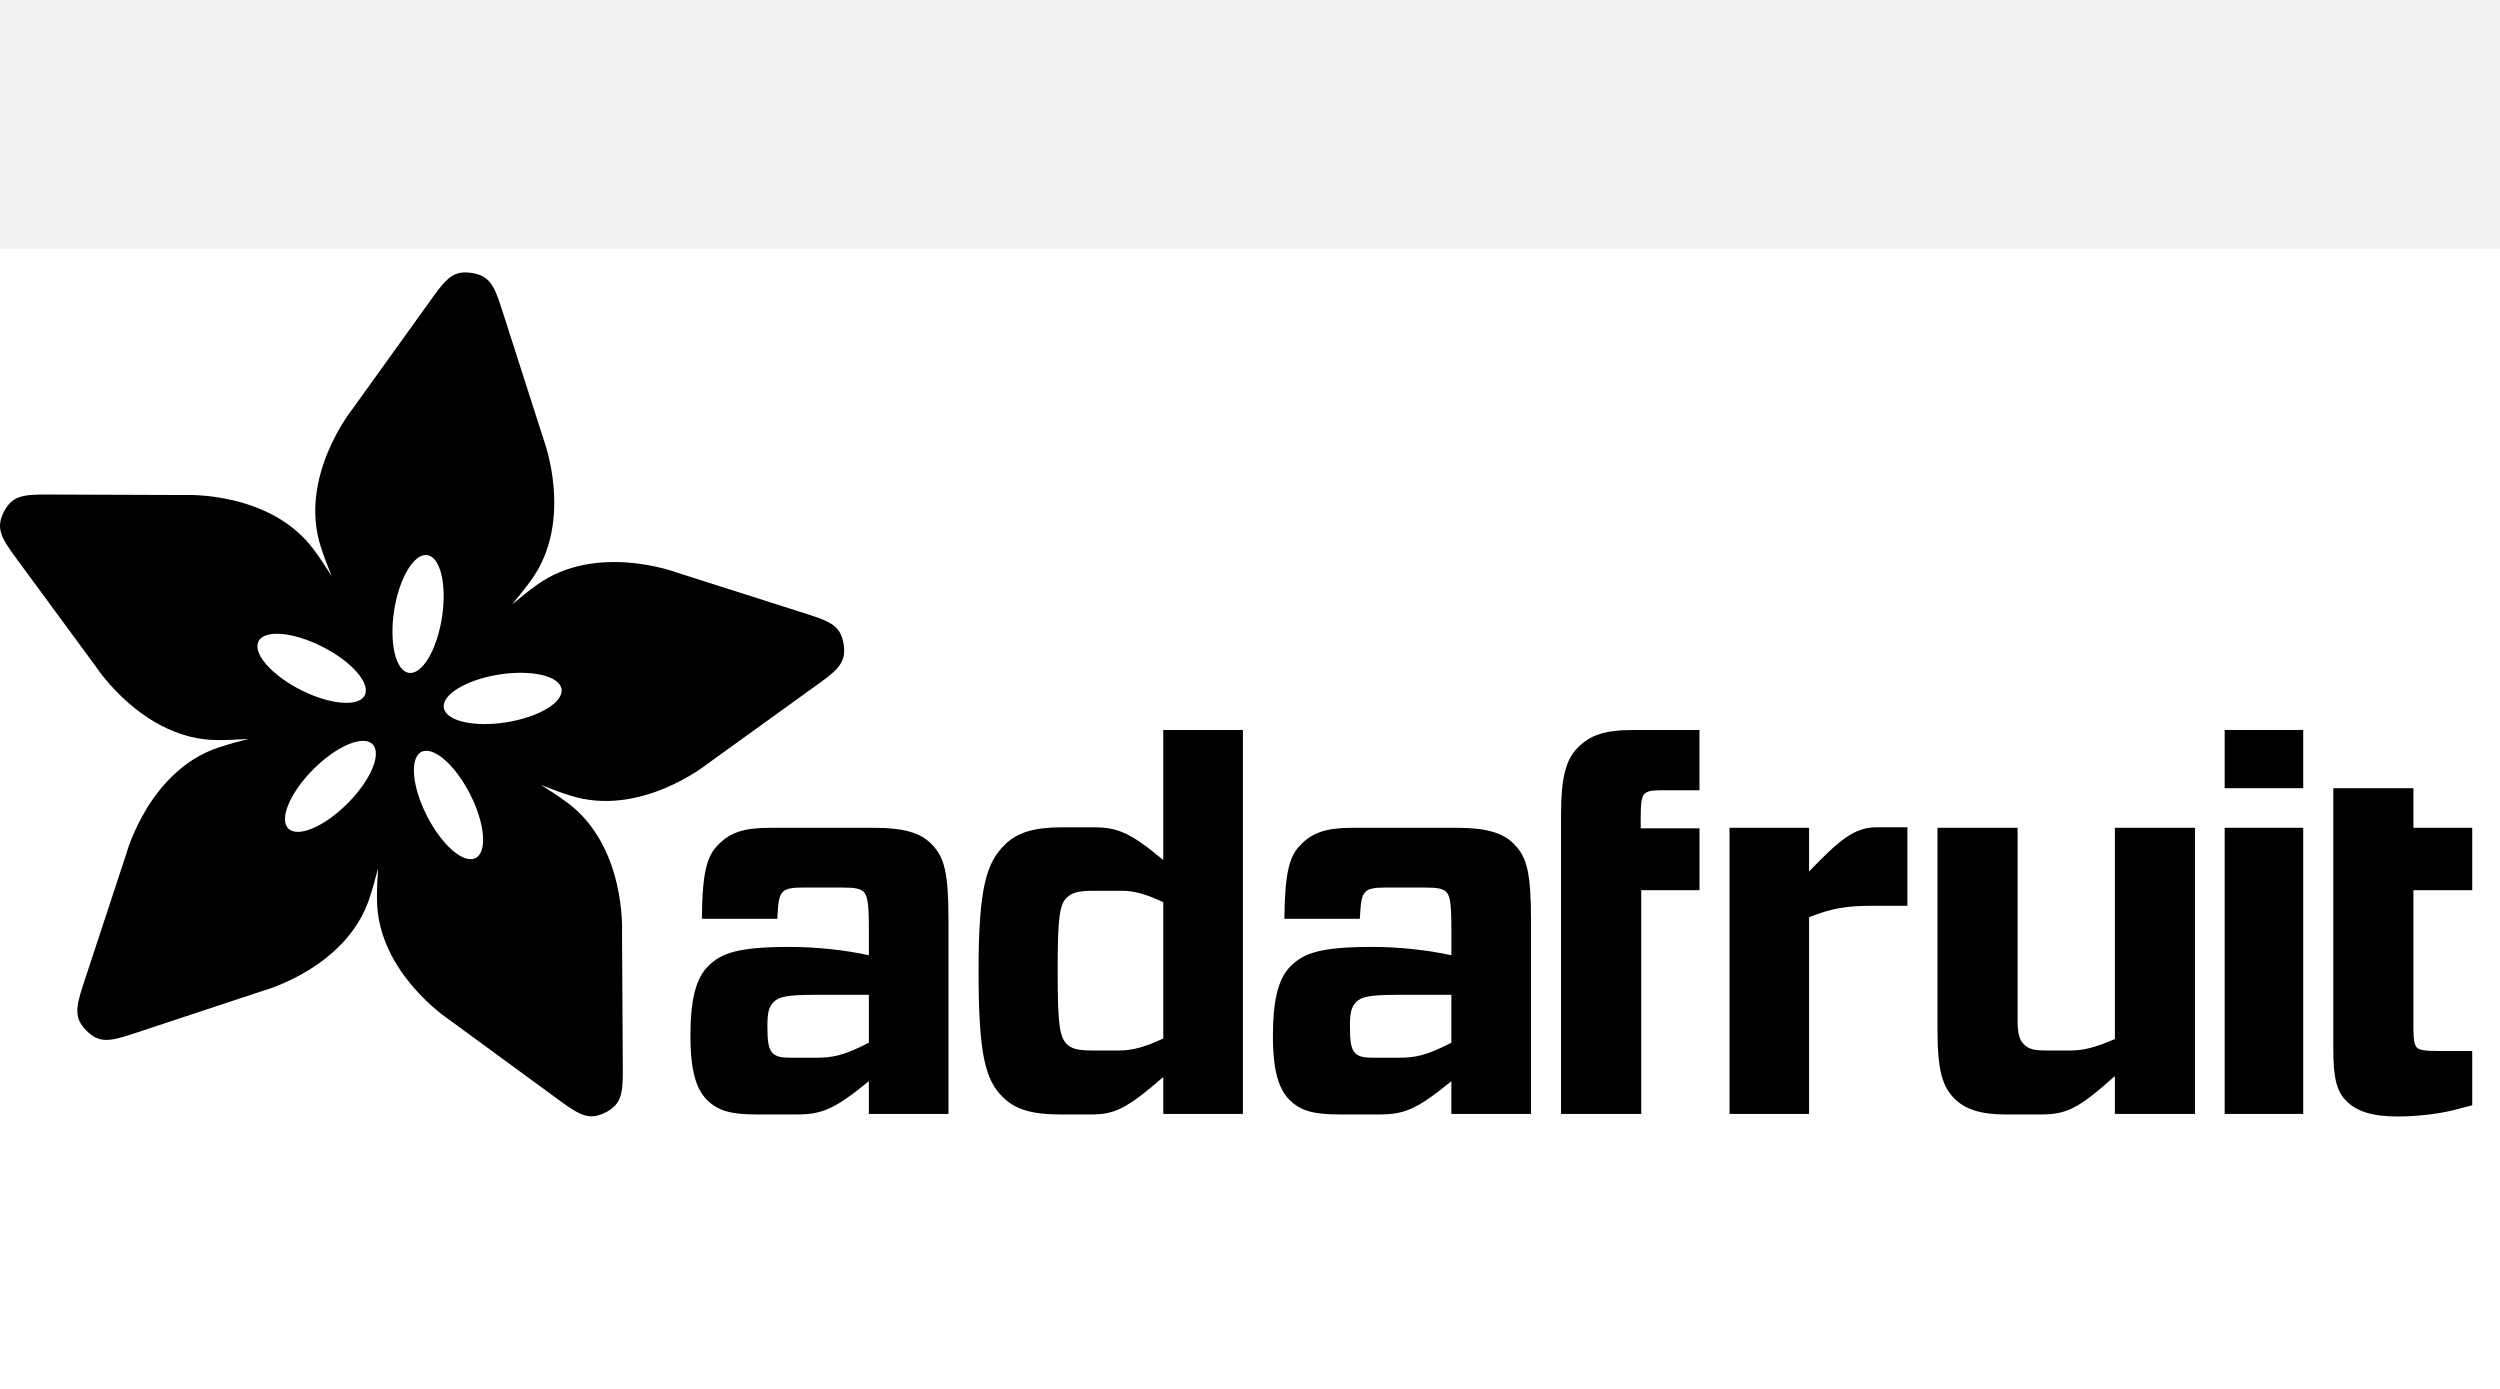
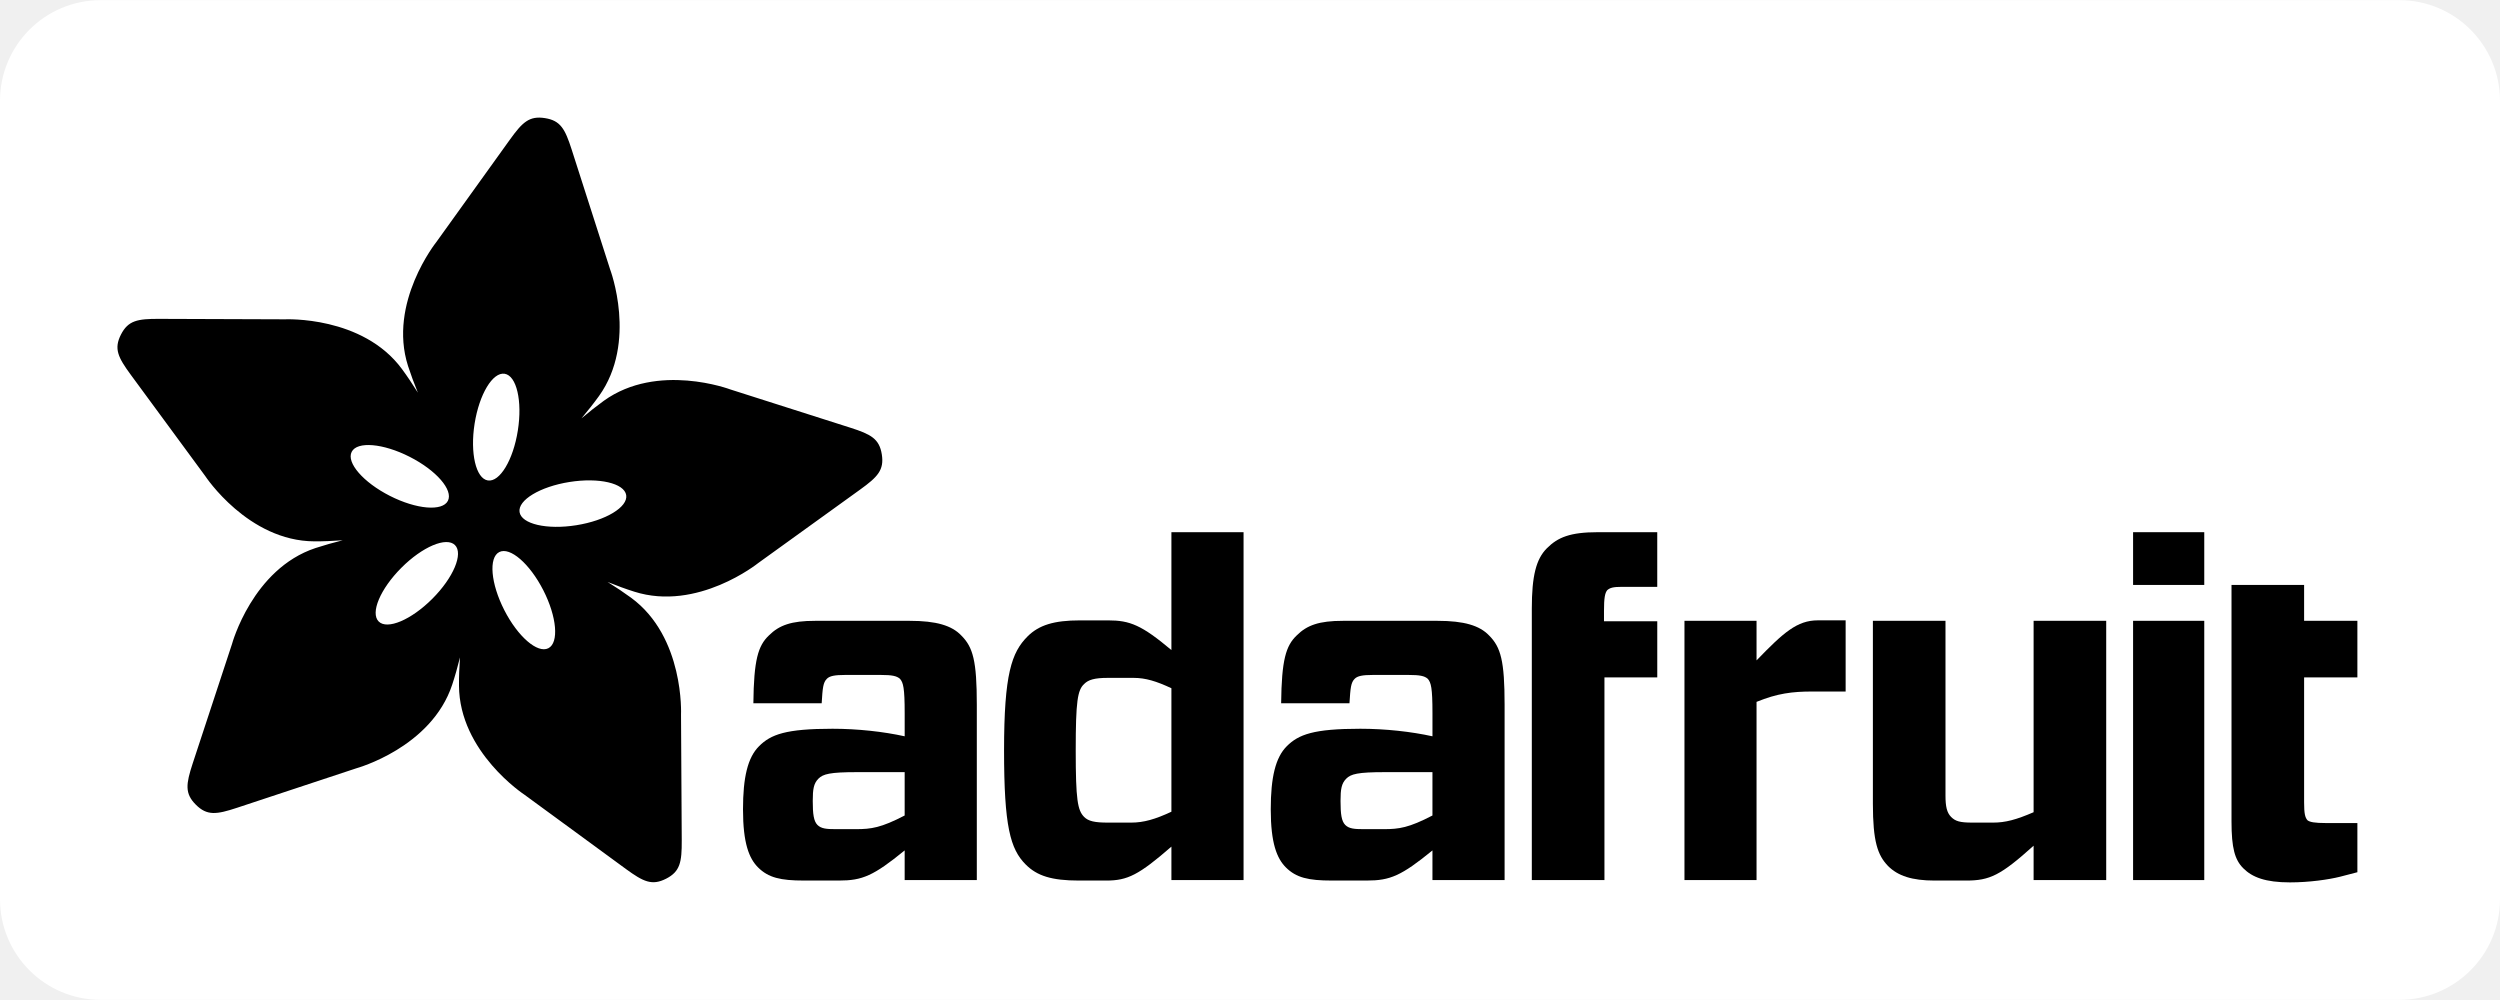
- <svg xmlns="http://www.w3.org/2000/svg" version="1.1" id="Layer_1" x="0px" y="0px" style="enable-background:new 0 0 1382 768;" xml:space="preserve" width="144" height="80" viewBox="14 12.81 1350 455.81">
+ <svg xmlns="http://www.w3.org/2000/svg" version="1.1" id="Layer_1" x="0px" y="0px" style="enable-background:new 0 0 1382 768;" xml:space="preserve" width="224" height="89.6" viewBox="-56 -57.19 1490 595.81">
  <style type="text/css">
- 	.st0{fill:#0;}
+ 	.st0{fill:#000;}
</style>
-   <rect x="0" y="0" width="1382" height="768" fill="#fff" />
+   <rect x="-56" y="-57.19" width="1490" height="595.81" rx="60" ry="60" fill="#fff" />
  <g>
    <g>
      <g>
        <path class="st0" d="M402.26,321.44c6.2-6.18,13.5-8.71,27.53-8.71h56.48c15.72,0,25,2.79,30.63,8.71     c7.04,6.99,9.28,15.16,9.28,41.28v104.52h-43v-17.68c-18.55,15.16-25.28,17.96-39.05,17.96h-21.09     c-13.76,0-21.07-1.68-27.24-7.83c-5.35-5.37-8.97-14.36-8.97-34.57c0-19.11,2.79-30.92,9.56-37.67c7-7.02,15.99-10.4,43.79-10.4     c14.91,0,30.36,1.71,43.01,4.5v-13.77c0-15.17-0.85-18.26-2.82-20.51c-1.98-1.71-4.78-2.28-11.24-2.28h-21.62     c-5.91,0-9.01,0.57-10.7,2.28c-2.24,2.25-2.53,5.34-3.09,14.61h-40.71C393.27,336.06,395.8,327.58,402.26,321.44z M483.18,428.75     v-25.84h-28.36c-16.32,0-20.25,1.12-23.06,3.91c-2.79,2.84-3.36,6.2-3.36,13.23c0,7.88,0.57,12.08,2.81,14.34     c2.25,2.22,5.33,2.5,10.95,2.5h12.07C463.24,436.88,469.13,436.06,483.18,428.75z" />
        <path class="st0" d="M642.16,467.24V447.3c-19.39,16.87-26.14,20.23-38.79,20.23h-16.28c-16.32,0-25.01-2.8-31.74-9.54     c-9.26-9.26-12.93-22.78-12.93-68.01c0-45.52,4.47-58.42,14.03-67.99c6.76-6.72,15.73-9.53,31.18-9.53h16.86     c12.92,0,19.95,2.81,37.67,17.69V259.9h43v207.34H642.16z M642.16,426.5v-73.6c-9.01-4.21-15.47-6.17-22.49-6.17h-15.43     c-7.88,0-11.57,1.11-14.08,3.64c-3.93,3.64-5.03,10.13-5.03,39.6c0,29.5,1.11,35.7,5.03,39.65c2.51,2.5,6.2,3.37,14.08,3.37     h14.02C625.57,432.99,632.58,431,642.16,426.5z" />
        <path class="st0" d="M716.83,321.44c6.17-6.18,13.49-8.71,27.52-8.71h56.49c15.73,0,24.99,2.79,30.64,8.71     c7.01,6.99,9.26,15.16,9.26,41.28v104.52h-43v-17.68c-18.54,15.16-25.29,17.96-39.05,17.96h-21.05     c-13.78,0-21.11-1.68-27.26-7.83c-5.35-5.37-9.01-14.36-9.01-34.57c0-19.11,2.81-30.92,9.56-37.67     c7.03-7.02,16.02-10.4,43.83-10.4c14.91,0,30.34,1.71,42.99,4.5v-13.77c0-15.17-0.84-18.26-2.81-20.51     c-1.94-1.71-4.79-2.28-11.24-2.28h-21.63c-5.91,0-8.99,0.57-10.67,2.28c-2.27,2.25-2.53,5.34-3.12,14.61h-40.72     C707.84,336.06,710.38,327.58,716.83,321.44z M797.74,428.75v-25.84h-28.35c-16.31,0-20.26,1.12-23.05,3.91     c-2.81,2.84-3.38,6.2-3.38,13.23c0,7.88,0.57,12.08,2.82,14.34c2.24,2.22,5.32,2.5,10.95,2.5h12.06     C777.8,436.88,783.7,436.06,797.74,428.75z" />
        <path class="st0" d="M856.96,467.24V305.41c0-19.39,2.55-29.52,9.01-35.96c6.47-6.46,13.77-9.55,30.34-9.55h35.41v32.57h-20.82     c-5.6,0-7.28,0.57-8.96,1.96c-1.42,1.71-1.96,4.75-1.96,12.38v6.19h31.75v33.44h-31.48v120.79H856.96z" />
        <path class="st0" d="M947.94,467.24V312.72h42.96v23.59c16.04-16.59,24.17-23.87,36.53-23.87H1044v42.42h-19.94     c-11.79,0-20.78,1.11-33.16,6.17v106.2H947.94z" />
        <path class="st0" d="M1199.3,312.72v154.52h-43.27v-20.48c-19.66,17.69-26.13,20.77-40.18,20.77h-18.82     c-13.49,0-21.92-2.8-27.79-8.71c-6.2-6.46-9-14.59-9-37.1v-109h43.27v104.24c0,6.44,0.83,10.11,3.36,12.66     c2.53,2.5,5.06,3.37,12.64,3.37h12.39c7.28,0,13.77-1.71,24.13-6.2V312.72H1199.3z" />
        <path class="st0" d="M1257.74,291.34h-42.42V259.9h42.42V291.34z M1257.74,467.24h-42.42V312.72h42.42V467.24z" />
        <path class="st0" d="M1349,433.26h-18.53c-7.06,0-9.86-0.59-11.24-1.7c-1.42-1.69-1.98-3.93-1.98-10.68v-74.44H1349v-33.72     h-31.75v-21.38h-43.27v21.38v33.72v85.97c0,15.73,1.96,22.76,7.03,27.81c5.34,5.35,13.19,8.4,27.82,8.4     c11.51,0,23.04-1.68,29.78-3.36l10.39-2.7V433.26z" />
      </g>
    </g>
    <path class="st0" d="M469.56,213.53c-1.48-9.33-6.54-12.01-18.77-15.91c-9.28-2.98-71.47-22.79-71.47-22.79   s-43.35-16.38-75.48,6.78c-4.32,3.13-8.81,6.68-13.31,10.47c3.78-4.5,7.34-8.99,10.45-13.31c23.09-32.18,6.65-75.5,6.65-75.5   s-19.91-62.13-22.92-71.44c-3.93-12.2-6.6-17.27-15.94-18.72c-9.36-1.48-13.45,2.5-20.94,12.92c-5.71,7.91-43.77,60.94-43.77,60.94   s-28.94,36.16-16.87,73.88c1.64,5.06,3.63,10.43,5.86,15.89c-3.13-5-6.3-9.76-9.46-14.05c-23.47-31.89-69.73-29.66-69.73-29.66   s-65.26-0.26-75.02-0.27c-12.83-0.05-18.46,0.95-22.76,9.37c-4.29,8.42-1.75,13.57,5.83,23.9c5.76,7.88,44.44,60.45,44.44,60.45   s25.44,38.72,65.03,38.88c5.32,0.03,11.02-0.22,16.88-0.64c-5.69,1.42-11.19,2.98-16.24,4.64c-37.59,12.46-49.74,57.17-49.74,57.17   s-20.42,61.99-23.46,71.27c-3.98,12.18-4.79,17.84,1.9,24.51c6.69,6.7,12.36,5.87,24.53,1.85c9.27-3.03,71.24-23.58,71.24-23.58   s44.66-12.24,57.04-49.85c1.68-5.06,3.2-10.55,4.63-16.22c-0.42,5.84-0.64,11.53-0.6,16.85c0.21,39.6,38.98,64.98,38.98,64.98   s52.64,38.55,60.52,44.31c10.37,7.55,15.5,10.08,23.93,5.78c8.41-4.3,9.39-9.93,9.33-22.77c-0.04-9.75-0.43-75.01-0.43-75.01   s2.18-46.27-29.76-69.68c-4.3-3.15-9.05-6.31-14.03-9.41c5.44,2.19,10.79,4.18,15.87,5.77c37.72,12.03,73.85-16.98,73.85-16.98   s52.94-38.15,60.85-43.87C467.06,226.99,471.04,222.86,469.56,213.53z M244.76,165.48c7.13,1.11,10.66,16.26,7.87,33.82   c-2.75,17.56-10.75,30.88-17.88,29.76c-7.11-1.13-10.65-16.26-7.89-33.82C229.63,177.69,237.64,164.36,244.76,165.48z    M153.6,212.02c3.25-6.43,18.75-5.09,34.57,2.96c15.85,8.05,26.05,19.8,22.78,26.22c-3.27,6.41-18.75,5.1-34.59-2.95   C160.52,230.2,150.33,218.45,153.6,212.02z M201.66,299.59c-12.56,12.58-26.87,18.63-31.96,13.54   c-5.11-5.09,0.94-19.41,13.49-31.99c12.55-12.59,26.86-18.65,31.97-13.56C220.27,272.68,214.23,287.01,201.66,299.59z    M270.82,329.06c-6.43,3.27-18.19-6.89-26.26-22.71c-8.08-15.84-9.43-31.34-3-34.61c6.41-3.27,18.15,6.9,26.24,22.73   C275.88,310.29,277.25,325.78,270.82,329.06z M287.49,255.75c-17.55,2.81-32.7-0.71-33.83-7.82c-1.13-7.12,12.18-15.16,29.74-17.95   c17.54-2.79,32.69,0.71,33.82,7.82C318.35,244.91,305.05,252.96,287.49,255.75z" />
  </g>
</svg>
